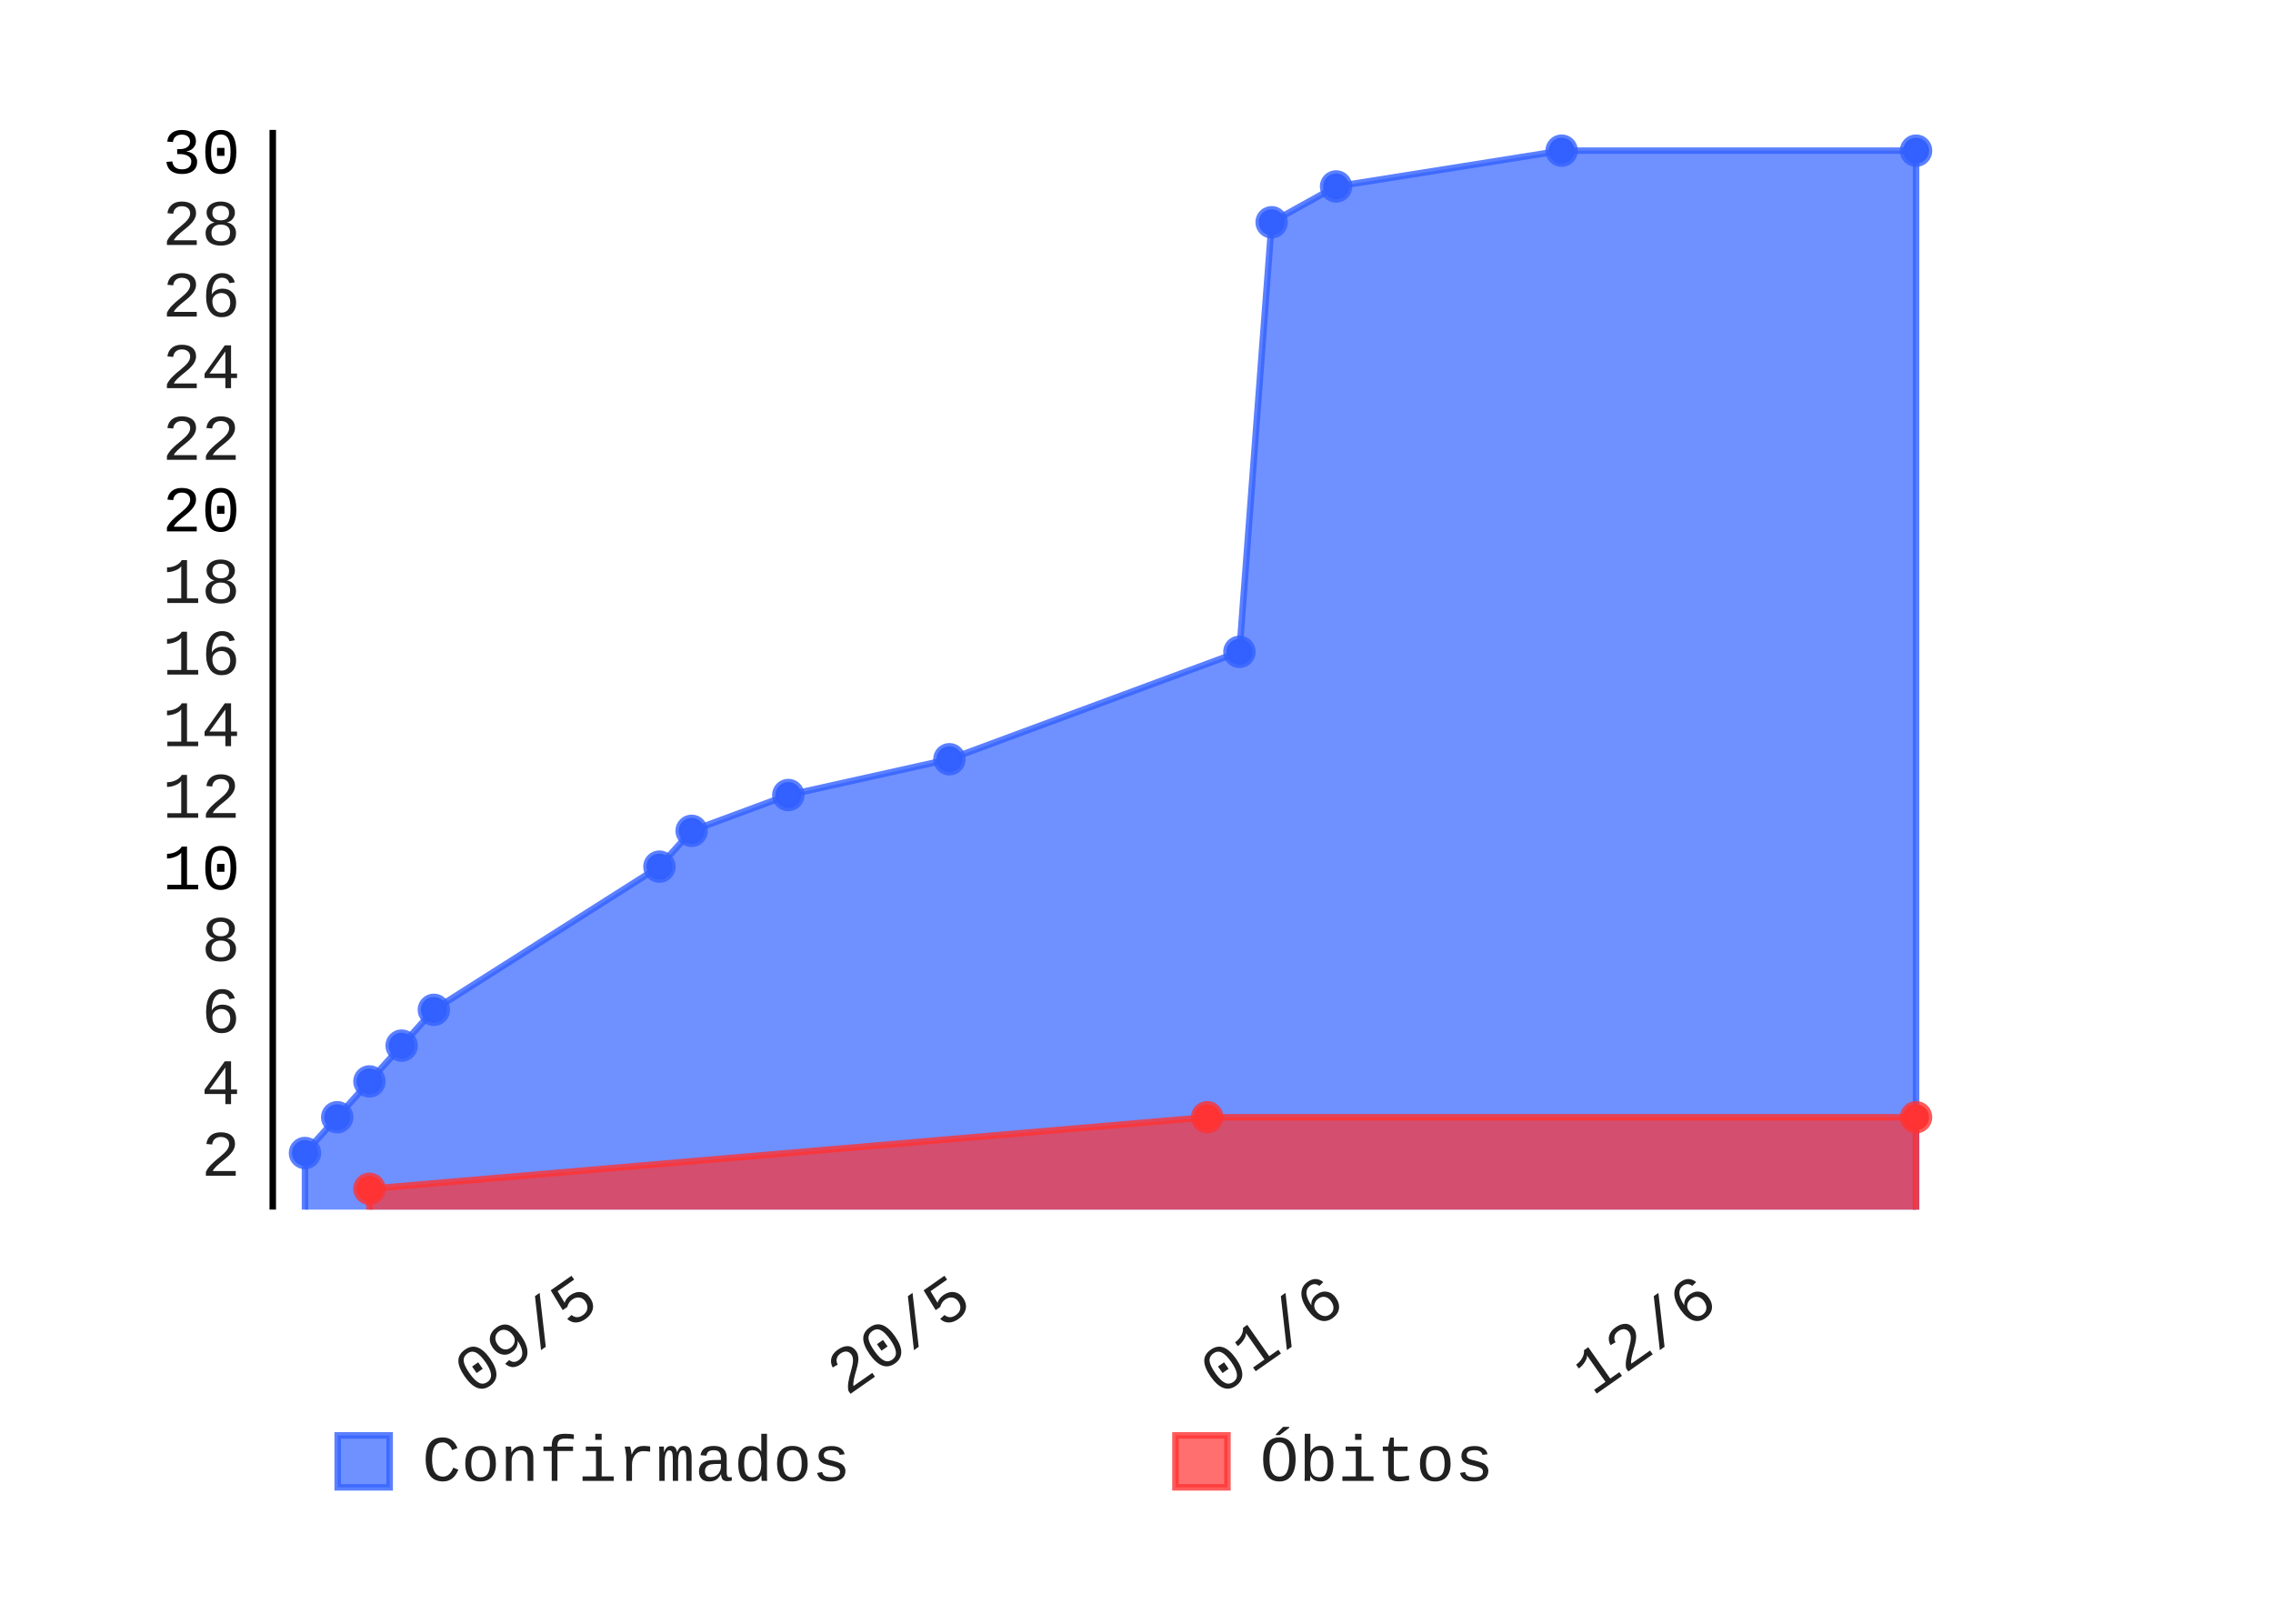
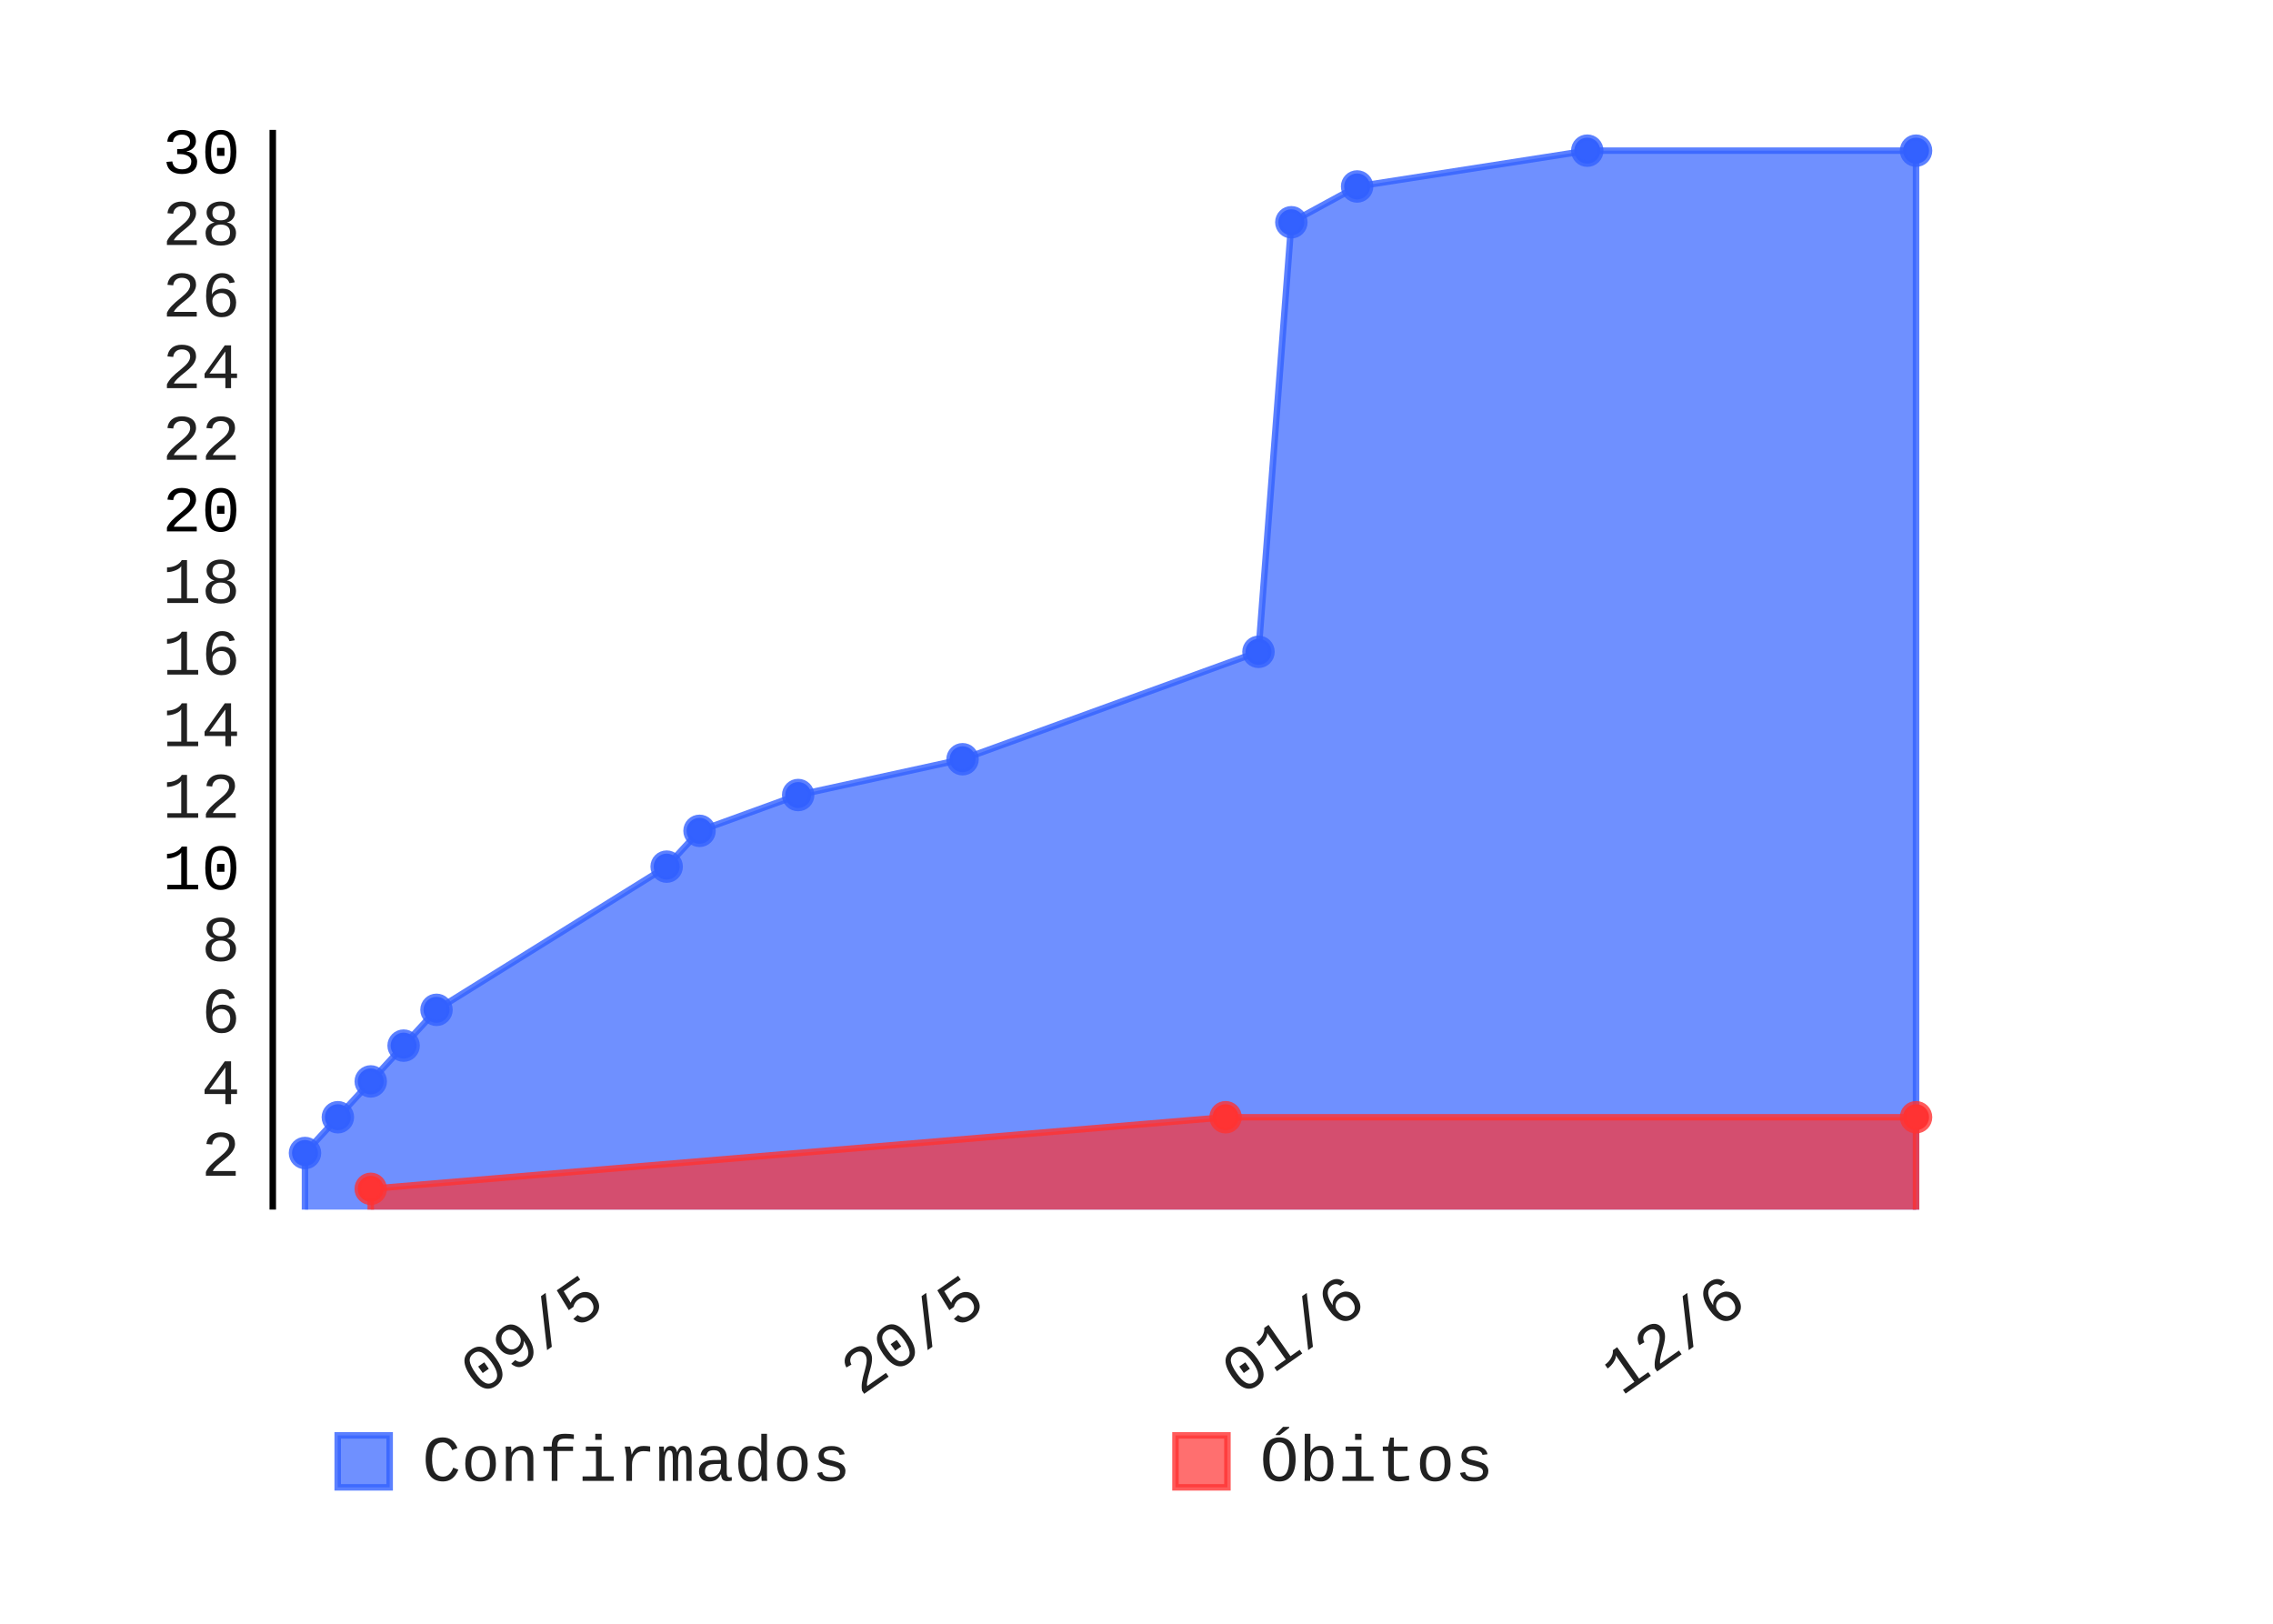
- <svg xmlns="http://www.w3.org/2000/svg" class="pygal-chart" height="250" id="chart-adfb055d-3a97-4dc3-b463-d6a788fca685" viewBox="0 0 350 250" width="350">
+ <svg xmlns="http://www.w3.org/2000/svg" class="pygal-chart" height="250" id="chart-1b5d9c66-4291-4fcd-8237-a8b47cb4821a" viewBox="0 0 350 250" width="350">
  <defs>
-     <style type="text/css">#chart-adfb055d-3a97-4dc3-b463-d6a788fca685{-webkit-user-select:none;-webkit-font-smoothing:antialiased;font-family:Consolas,"Liberation Mono",Menlo,Courier,monospace}#chart-adfb055d-3a97-4dc3-b463-d6a788fca685 .title{font-family:Consolas,"Liberation Mono",Menlo,Courier,monospace;font-size:8px}#chart-adfb055d-3a97-4dc3-b463-d6a788fca685 .legends .legend text{font-family:Consolas,"Liberation Mono",Menlo,Courier,monospace;font-size:10px}#chart-adfb055d-3a97-4dc3-b463-d6a788fca685 .axis text{font-family:Consolas,"Liberation Mono",Menlo,Courier,monospace;font-size:10px}#chart-adfb055d-3a97-4dc3-b463-d6a788fca685 .axis text.major{font-family:Consolas,"Liberation Mono",Menlo,Courier,monospace;font-size:10px}#chart-adfb055d-3a97-4dc3-b463-d6a788fca685 .text-overlay text.value{font-family:Consolas,"Liberation Mono",Menlo,Courier,monospace;font-size:16px}#chart-adfb055d-3a97-4dc3-b463-d6a788fca685 .text-overlay text.label{font-family:Consolas,"Liberation Mono",Menlo,Courier,monospace;font-size:10px}#chart-adfb055d-3a97-4dc3-b463-d6a788fca685 .tooltip{font-family:Consolas,"Liberation Mono",Menlo,Courier,monospace;font-size:12px}#chart-adfb055d-3a97-4dc3-b463-d6a788fca685 text.no_data{font-family:Consolas,"Liberation Mono",Menlo,Courier,monospace;font-size:64px}
- #chart-adfb055d-3a97-4dc3-b463-d6a788fca685{background-color:transparent}#chart-adfb055d-3a97-4dc3-b463-d6a788fca685 path,#chart-adfb055d-3a97-4dc3-b463-d6a788fca685 line,#chart-adfb055d-3a97-4dc3-b463-d6a788fca685 rect,#chart-adfb055d-3a97-4dc3-b463-d6a788fca685 circle{-webkit-transition:150ms;-moz-transition:150ms;transition:150ms}#chart-adfb055d-3a97-4dc3-b463-d6a788fca685 .graph &gt; .background{fill:transparent}#chart-adfb055d-3a97-4dc3-b463-d6a788fca685 .plot &gt; .background{fill:rgba(255,255,255,1)}#chart-adfb055d-3a97-4dc3-b463-d6a788fca685 .graph{fill:rgba(0,0,0,.87)}#chart-adfb055d-3a97-4dc3-b463-d6a788fca685 text.no_data{fill:rgba(0,0,0,1)}#chart-adfb055d-3a97-4dc3-b463-d6a788fca685 .title{fill:rgba(0,0,0,1)}#chart-adfb055d-3a97-4dc3-b463-d6a788fca685 .legends .legend text{fill:rgba(0,0,0,.87)}#chart-adfb055d-3a97-4dc3-b463-d6a788fca685 .legends .legend:hover text{fill:rgba(0,0,0,1)}#chart-adfb055d-3a97-4dc3-b463-d6a788fca685 .axis .line{stroke:rgba(0,0,0,1)}#chart-adfb055d-3a97-4dc3-b463-d6a788fca685 .axis .guide.line{stroke:rgba(0,0,0,.54)}#chart-adfb055d-3a97-4dc3-b463-d6a788fca685 .axis .major.line{stroke:rgba(0,0,0,.87)}#chart-adfb055d-3a97-4dc3-b463-d6a788fca685 .axis text.major{fill:rgba(0,0,0,1)}#chart-adfb055d-3a97-4dc3-b463-d6a788fca685 .axis.y .guides:hover .guide.line,#chart-adfb055d-3a97-4dc3-b463-d6a788fca685 .line-graph .axis.x .guides:hover .guide.line,#chart-adfb055d-3a97-4dc3-b463-d6a788fca685 .stackedline-graph .axis.x .guides:hover .guide.line,#chart-adfb055d-3a97-4dc3-b463-d6a788fca685 .xy-graph .axis.x .guides:hover .guide.line{stroke:rgba(0,0,0,1)}#chart-adfb055d-3a97-4dc3-b463-d6a788fca685 .axis .guides:hover text{fill:rgba(0,0,0,1)}#chart-adfb055d-3a97-4dc3-b463-d6a788fca685 .reactive{fill-opacity:.7;stroke-opacity:.8}#chart-adfb055d-3a97-4dc3-b463-d6a788fca685 .ci{stroke:rgba(0,0,0,.87)}#chart-adfb055d-3a97-4dc3-b463-d6a788fca685 .reactive.active,#chart-adfb055d-3a97-4dc3-b463-d6a788fca685 .active .reactive{fill-opacity:.8;stroke-opacity:.9;stroke-width:4}#chart-adfb055d-3a97-4dc3-b463-d6a788fca685 .ci .reactive.active{stroke-width:1.5}#chart-adfb055d-3a97-4dc3-b463-d6a788fca685 .series text{fill:rgba(0,0,0,1)}#chart-adfb055d-3a97-4dc3-b463-d6a788fca685 .tooltip rect{fill:rgba(255,255,255,1);stroke:rgba(0,0,0,1);-webkit-transition:opacity 150ms;-moz-transition:opacity 150ms;transition:opacity 150ms}#chart-adfb055d-3a97-4dc3-b463-d6a788fca685 .tooltip .label{fill:rgba(0,0,0,.87)}#chart-adfb055d-3a97-4dc3-b463-d6a788fca685 .tooltip .label{fill:rgba(0,0,0,.87)}#chart-adfb055d-3a97-4dc3-b463-d6a788fca685 .tooltip .legend{font-size:.8em;fill:rgba(0,0,0,.54)}#chart-adfb055d-3a97-4dc3-b463-d6a788fca685 .tooltip .x_label{font-size:.6em;fill:rgba(0,0,0,1)}#chart-adfb055d-3a97-4dc3-b463-d6a788fca685 .tooltip .xlink{font-size:.5em;text-decoration:underline}#chart-adfb055d-3a97-4dc3-b463-d6a788fca685 .tooltip .value{font-size:1.5em}#chart-adfb055d-3a97-4dc3-b463-d6a788fca685 .bound{font-size:.5em}#chart-adfb055d-3a97-4dc3-b463-d6a788fca685 .max-value{font-size:.75em;fill:rgba(0,0,0,.54)}#chart-adfb055d-3a97-4dc3-b463-d6a788fca685 .map-element{fill:rgba(255,255,255,1);stroke:rgba(0,0,0,.54) !important}#chart-adfb055d-3a97-4dc3-b463-d6a788fca685 .map-element .reactive{fill-opacity:inherit;stroke-opacity:inherit}#chart-adfb055d-3a97-4dc3-b463-d6a788fca685 .color-0,#chart-adfb055d-3a97-4dc3-b463-d6a788fca685 .color-0 a:visited{stroke:#3361FF;fill:#3361FF}#chart-adfb055d-3a97-4dc3-b463-d6a788fca685 .color-1,#chart-adfb055d-3a97-4dc3-b463-d6a788fca685 .color-1 a:visited{stroke:#FF3333;fill:#FF3333}#chart-adfb055d-3a97-4dc3-b463-d6a788fca685 .text-overlay .color-0 text{fill:black}#chart-adfb055d-3a97-4dc3-b463-d6a788fca685 .text-overlay .color-1 text{fill:black}
- #chart-adfb055d-3a97-4dc3-b463-d6a788fca685 text.no_data{text-anchor:middle}#chart-adfb055d-3a97-4dc3-b463-d6a788fca685 .guide.line{fill:none}#chart-adfb055d-3a97-4dc3-b463-d6a788fca685 .centered{text-anchor:middle}#chart-adfb055d-3a97-4dc3-b463-d6a788fca685 .title{text-anchor:middle}#chart-adfb055d-3a97-4dc3-b463-d6a788fca685 .legends .legend text{fill-opacity:1}#chart-adfb055d-3a97-4dc3-b463-d6a788fca685 .axis.x text{text-anchor:middle}#chart-adfb055d-3a97-4dc3-b463-d6a788fca685 .axis.x:not(.web) text[transform]{text-anchor:start}#chart-adfb055d-3a97-4dc3-b463-d6a788fca685 .axis.x:not(.web) text[transform].backwards{text-anchor:end}#chart-adfb055d-3a97-4dc3-b463-d6a788fca685 .axis.y text{text-anchor:end}#chart-adfb055d-3a97-4dc3-b463-d6a788fca685 .axis.y text[transform].backwards{text-anchor:start}#chart-adfb055d-3a97-4dc3-b463-d6a788fca685 .axis.y2 text{text-anchor:start}#chart-adfb055d-3a97-4dc3-b463-d6a788fca685 .axis.y2 text[transform].backwards{text-anchor:end}#chart-adfb055d-3a97-4dc3-b463-d6a788fca685 .axis .guide.line{stroke-dasharray:4,4}#chart-adfb055d-3a97-4dc3-b463-d6a788fca685 .axis .major.guide.line{stroke-dasharray:6,6}#chart-adfb055d-3a97-4dc3-b463-d6a788fca685 .horizontal .axis.y .guide.line,#chart-adfb055d-3a97-4dc3-b463-d6a788fca685 .horizontal .axis.y2 .guide.line,#chart-adfb055d-3a97-4dc3-b463-d6a788fca685 .vertical .axis.x .guide.line{opacity:0}#chart-adfb055d-3a97-4dc3-b463-d6a788fca685 .horizontal .axis.always_show .guide.line,#chart-adfb055d-3a97-4dc3-b463-d6a788fca685 .vertical .axis.always_show .guide.line{opacity:1 !important}#chart-adfb055d-3a97-4dc3-b463-d6a788fca685 .axis.y .guides:hover .guide.line,#chart-adfb055d-3a97-4dc3-b463-d6a788fca685 .axis.y2 .guides:hover .guide.line,#chart-adfb055d-3a97-4dc3-b463-d6a788fca685 .axis.x .guides:hover .guide.line{opacity:1}#chart-adfb055d-3a97-4dc3-b463-d6a788fca685 .axis .guides:hover text{opacity:1}#chart-adfb055d-3a97-4dc3-b463-d6a788fca685 .nofill{fill:none}#chart-adfb055d-3a97-4dc3-b463-d6a788fca685 .subtle-fill{fill-opacity:.2}#chart-adfb055d-3a97-4dc3-b463-d6a788fca685 .dot{stroke-width:1px;fill-opacity:1}#chart-adfb055d-3a97-4dc3-b463-d6a788fca685 .dot.active{stroke-width:5px}#chart-adfb055d-3a97-4dc3-b463-d6a788fca685 .dot.negative{fill:transparent}#chart-adfb055d-3a97-4dc3-b463-d6a788fca685 text,#chart-adfb055d-3a97-4dc3-b463-d6a788fca685 tspan{stroke:none !important}#chart-adfb055d-3a97-4dc3-b463-d6a788fca685 .series text.active{opacity:1}#chart-adfb055d-3a97-4dc3-b463-d6a788fca685 .tooltip rect{fill-opacity:.95;stroke-width:.5}#chart-adfb055d-3a97-4dc3-b463-d6a788fca685 .tooltip text{fill-opacity:1}#chart-adfb055d-3a97-4dc3-b463-d6a788fca685 .showable{visibility:hidden}#chart-adfb055d-3a97-4dc3-b463-d6a788fca685 .showable.shown{visibility:visible}#chart-adfb055d-3a97-4dc3-b463-d6a788fca685 .gauge-background{fill:rgba(229,229,229,1);stroke:none}#chart-adfb055d-3a97-4dc3-b463-d6a788fca685 .bg-lines{stroke:transparent;stroke-width:2px}</style>
+     <style type="text/css">#chart-1b5d9c66-4291-4fcd-8237-a8b47cb4821a{-webkit-user-select:none;-webkit-font-smoothing:antialiased;font-family:Consolas,"Liberation Mono",Menlo,Courier,monospace}#chart-1b5d9c66-4291-4fcd-8237-a8b47cb4821a .title{font-family:Consolas,"Liberation Mono",Menlo,Courier,monospace;font-size:8px}#chart-1b5d9c66-4291-4fcd-8237-a8b47cb4821a .legends .legend text{font-family:Consolas,"Liberation Mono",Menlo,Courier,monospace;font-size:10px}#chart-1b5d9c66-4291-4fcd-8237-a8b47cb4821a .axis text{font-family:Consolas,"Liberation Mono",Menlo,Courier,monospace;font-size:10px}#chart-1b5d9c66-4291-4fcd-8237-a8b47cb4821a .axis text.major{font-family:Consolas,"Liberation Mono",Menlo,Courier,monospace;font-size:10px}#chart-1b5d9c66-4291-4fcd-8237-a8b47cb4821a .text-overlay text.value{font-family:Consolas,"Liberation Mono",Menlo,Courier,monospace;font-size:16px}#chart-1b5d9c66-4291-4fcd-8237-a8b47cb4821a .text-overlay text.label{font-family:Consolas,"Liberation Mono",Menlo,Courier,monospace;font-size:10px}#chart-1b5d9c66-4291-4fcd-8237-a8b47cb4821a .tooltip{font-family:Consolas,"Liberation Mono",Menlo,Courier,monospace;font-size:12px}#chart-1b5d9c66-4291-4fcd-8237-a8b47cb4821a text.no_data{font-family:Consolas,"Liberation Mono",Menlo,Courier,monospace;font-size:64px}
+ #chart-1b5d9c66-4291-4fcd-8237-a8b47cb4821a{background-color:transparent}#chart-1b5d9c66-4291-4fcd-8237-a8b47cb4821a path,#chart-1b5d9c66-4291-4fcd-8237-a8b47cb4821a line,#chart-1b5d9c66-4291-4fcd-8237-a8b47cb4821a rect,#chart-1b5d9c66-4291-4fcd-8237-a8b47cb4821a circle{-webkit-transition:150ms;-moz-transition:150ms;transition:150ms}#chart-1b5d9c66-4291-4fcd-8237-a8b47cb4821a .graph &gt; .background{fill:transparent}#chart-1b5d9c66-4291-4fcd-8237-a8b47cb4821a .plot &gt; .background{fill:rgba(255,255,255,1)}#chart-1b5d9c66-4291-4fcd-8237-a8b47cb4821a .graph{fill:rgba(0,0,0,.87)}#chart-1b5d9c66-4291-4fcd-8237-a8b47cb4821a text.no_data{fill:rgba(0,0,0,1)}#chart-1b5d9c66-4291-4fcd-8237-a8b47cb4821a .title{fill:rgba(0,0,0,1)}#chart-1b5d9c66-4291-4fcd-8237-a8b47cb4821a .legends .legend text{fill:rgba(0,0,0,.87)}#chart-1b5d9c66-4291-4fcd-8237-a8b47cb4821a .legends .legend:hover text{fill:rgba(0,0,0,1)}#chart-1b5d9c66-4291-4fcd-8237-a8b47cb4821a .axis .line{stroke:rgba(0,0,0,1)}#chart-1b5d9c66-4291-4fcd-8237-a8b47cb4821a .axis .guide.line{stroke:rgba(0,0,0,.54)}#chart-1b5d9c66-4291-4fcd-8237-a8b47cb4821a .axis .major.line{stroke:rgba(0,0,0,.87)}#chart-1b5d9c66-4291-4fcd-8237-a8b47cb4821a .axis text.major{fill:rgba(0,0,0,1)}#chart-1b5d9c66-4291-4fcd-8237-a8b47cb4821a .axis.y .guides:hover .guide.line,#chart-1b5d9c66-4291-4fcd-8237-a8b47cb4821a .line-graph .axis.x .guides:hover .guide.line,#chart-1b5d9c66-4291-4fcd-8237-a8b47cb4821a .stackedline-graph .axis.x .guides:hover .guide.line,#chart-1b5d9c66-4291-4fcd-8237-a8b47cb4821a .xy-graph .axis.x .guides:hover .guide.line{stroke:rgba(0,0,0,1)}#chart-1b5d9c66-4291-4fcd-8237-a8b47cb4821a .axis .guides:hover text{fill:rgba(0,0,0,1)}#chart-1b5d9c66-4291-4fcd-8237-a8b47cb4821a .reactive{fill-opacity:.7;stroke-opacity:.8}#chart-1b5d9c66-4291-4fcd-8237-a8b47cb4821a .ci{stroke:rgba(0,0,0,.87)}#chart-1b5d9c66-4291-4fcd-8237-a8b47cb4821a .reactive.active,#chart-1b5d9c66-4291-4fcd-8237-a8b47cb4821a .active .reactive{fill-opacity:.8;stroke-opacity:.9;stroke-width:4}#chart-1b5d9c66-4291-4fcd-8237-a8b47cb4821a .ci .reactive.active{stroke-width:1.5}#chart-1b5d9c66-4291-4fcd-8237-a8b47cb4821a .series text{fill:rgba(0,0,0,1)}#chart-1b5d9c66-4291-4fcd-8237-a8b47cb4821a .tooltip rect{fill:rgba(255,255,255,1);stroke:rgba(0,0,0,1);-webkit-transition:opacity 150ms;-moz-transition:opacity 150ms;transition:opacity 150ms}#chart-1b5d9c66-4291-4fcd-8237-a8b47cb4821a .tooltip .label{fill:rgba(0,0,0,.87)}#chart-1b5d9c66-4291-4fcd-8237-a8b47cb4821a .tooltip .label{fill:rgba(0,0,0,.87)}#chart-1b5d9c66-4291-4fcd-8237-a8b47cb4821a .tooltip .legend{font-size:.8em;fill:rgba(0,0,0,.54)}#chart-1b5d9c66-4291-4fcd-8237-a8b47cb4821a .tooltip .x_label{font-size:.6em;fill:rgba(0,0,0,1)}#chart-1b5d9c66-4291-4fcd-8237-a8b47cb4821a .tooltip .xlink{font-size:.5em;text-decoration:underline}#chart-1b5d9c66-4291-4fcd-8237-a8b47cb4821a .tooltip .value{font-size:1.5em}#chart-1b5d9c66-4291-4fcd-8237-a8b47cb4821a .bound{font-size:.5em}#chart-1b5d9c66-4291-4fcd-8237-a8b47cb4821a .max-value{font-size:.75em;fill:rgba(0,0,0,.54)}#chart-1b5d9c66-4291-4fcd-8237-a8b47cb4821a .map-element{fill:rgba(255,255,255,1);stroke:rgba(0,0,0,.54) !important}#chart-1b5d9c66-4291-4fcd-8237-a8b47cb4821a .map-element .reactive{fill-opacity:inherit;stroke-opacity:inherit}#chart-1b5d9c66-4291-4fcd-8237-a8b47cb4821a .color-0,#chart-1b5d9c66-4291-4fcd-8237-a8b47cb4821a .color-0 a:visited{stroke:#3361FF;fill:#3361FF}#chart-1b5d9c66-4291-4fcd-8237-a8b47cb4821a .color-1,#chart-1b5d9c66-4291-4fcd-8237-a8b47cb4821a .color-1 a:visited{stroke:#FF3333;fill:#FF3333}#chart-1b5d9c66-4291-4fcd-8237-a8b47cb4821a .text-overlay .color-0 text{fill:black}#chart-1b5d9c66-4291-4fcd-8237-a8b47cb4821a .text-overlay .color-1 text{fill:black}
+ #chart-1b5d9c66-4291-4fcd-8237-a8b47cb4821a text.no_data{text-anchor:middle}#chart-1b5d9c66-4291-4fcd-8237-a8b47cb4821a .guide.line{fill:none}#chart-1b5d9c66-4291-4fcd-8237-a8b47cb4821a .centered{text-anchor:middle}#chart-1b5d9c66-4291-4fcd-8237-a8b47cb4821a .title{text-anchor:middle}#chart-1b5d9c66-4291-4fcd-8237-a8b47cb4821a .legends .legend text{fill-opacity:1}#chart-1b5d9c66-4291-4fcd-8237-a8b47cb4821a .axis.x text{text-anchor:middle}#chart-1b5d9c66-4291-4fcd-8237-a8b47cb4821a .axis.x:not(.web) text[transform]{text-anchor:start}#chart-1b5d9c66-4291-4fcd-8237-a8b47cb4821a .axis.x:not(.web) text[transform].backwards{text-anchor:end}#chart-1b5d9c66-4291-4fcd-8237-a8b47cb4821a .axis.y text{text-anchor:end}#chart-1b5d9c66-4291-4fcd-8237-a8b47cb4821a .axis.y text[transform].backwards{text-anchor:start}#chart-1b5d9c66-4291-4fcd-8237-a8b47cb4821a .axis.y2 text{text-anchor:start}#chart-1b5d9c66-4291-4fcd-8237-a8b47cb4821a .axis.y2 text[transform].backwards{text-anchor:end}#chart-1b5d9c66-4291-4fcd-8237-a8b47cb4821a .axis .guide.line{stroke-dasharray:4,4}#chart-1b5d9c66-4291-4fcd-8237-a8b47cb4821a .axis .major.guide.line{stroke-dasharray:6,6}#chart-1b5d9c66-4291-4fcd-8237-a8b47cb4821a .horizontal .axis.y .guide.line,#chart-1b5d9c66-4291-4fcd-8237-a8b47cb4821a .horizontal .axis.y2 .guide.line,#chart-1b5d9c66-4291-4fcd-8237-a8b47cb4821a .vertical .axis.x .guide.line{opacity:0}#chart-1b5d9c66-4291-4fcd-8237-a8b47cb4821a .horizontal .axis.always_show .guide.line,#chart-1b5d9c66-4291-4fcd-8237-a8b47cb4821a .vertical .axis.always_show .guide.line{opacity:1 !important}#chart-1b5d9c66-4291-4fcd-8237-a8b47cb4821a .axis.y .guides:hover .guide.line,#chart-1b5d9c66-4291-4fcd-8237-a8b47cb4821a .axis.y2 .guides:hover .guide.line,#chart-1b5d9c66-4291-4fcd-8237-a8b47cb4821a .axis.x .guides:hover .guide.line{opacity:1}#chart-1b5d9c66-4291-4fcd-8237-a8b47cb4821a .axis .guides:hover text{opacity:1}#chart-1b5d9c66-4291-4fcd-8237-a8b47cb4821a .nofill{fill:none}#chart-1b5d9c66-4291-4fcd-8237-a8b47cb4821a .subtle-fill{fill-opacity:.2}#chart-1b5d9c66-4291-4fcd-8237-a8b47cb4821a .dot{stroke-width:1px;fill-opacity:1}#chart-1b5d9c66-4291-4fcd-8237-a8b47cb4821a .dot.active{stroke-width:5px}#chart-1b5d9c66-4291-4fcd-8237-a8b47cb4821a .dot.negative{fill:transparent}#chart-1b5d9c66-4291-4fcd-8237-a8b47cb4821a text,#chart-1b5d9c66-4291-4fcd-8237-a8b47cb4821a tspan{stroke:none !important}#chart-1b5d9c66-4291-4fcd-8237-a8b47cb4821a .series text.active{opacity:1}#chart-1b5d9c66-4291-4fcd-8237-a8b47cb4821a .tooltip rect{fill-opacity:.95;stroke-width:.5}#chart-1b5d9c66-4291-4fcd-8237-a8b47cb4821a .tooltip text{fill-opacity:1}#chart-1b5d9c66-4291-4fcd-8237-a8b47cb4821a .showable{visibility:hidden}#chart-1b5d9c66-4291-4fcd-8237-a8b47cb4821a .showable.shown{visibility:visible}#chart-1b5d9c66-4291-4fcd-8237-a8b47cb4821a .gauge-background{fill:rgba(229,229,229,1);stroke:none}#chart-1b5d9c66-4291-4fcd-8237-a8b47cb4821a .bg-lines{stroke:transparent;stroke-width:2px}</style>
  </defs>
  <g class="graph datetimeline-graph vertical">
    <rect class="background" height="250" width="350" x="0" y="0" />
    <g class="plot" transform="translate(42, 20)">
      <rect class="background" height="166.234" width="258.0" x="0" y="0" />
      <g class="axis y">
        <g class="guides">
          <text class="" x="-5" y="161.026">2</text>
        </g>
        <g class="guides">
          <text class="" x="-5" y="150.002">4</text>
        </g>
        <g class="guides">
          <text class="" x="-5" y="138.979">6</text>
        </g>
        <g class="guides">
          <text class="" x="-5" y="127.955">8</text>
        </g>
        <g class="guides">
          <text class="major" x="-5" y="116.932">10</text>
        </g>
        <g class="guides">
          <text class="" x="-5" y="105.908">12</text>
        </g>
        <g class="guides">
          <text class="" x="-5" y="94.885">14</text>
        </g>
        <g class="guides">
          <text class="" x="-5" y="83.861">16</text>
        </g>
        <g class="guides">
          <text class="" x="-5" y="72.838">18</text>
        </g>
        <g class="guides">
          <text class="major" x="-5" y="61.814">20</text>
        </g>
        <g class="guides">
          <text class="" x="-5" y="50.791">22</text>
        </g>
        <g class="guides">
          <text class="" x="-5" y="39.767">24</text>
        </g>
        <g class="guides">
          <text class="" x="-5" y="28.744">26</text>
        </g>
        <g class="guides">
          <text class="" x="-5" y="17.72">28</text>
        </g>
        <g class="guides">
          <text class="major" x="-5" y="6.697">30</text>
        </g>
      </g>
      <g class="axis x">
        <path class="line" d="M0 0 v166.234" />
        <g class="guides">
-           <path class="guide line" d="M50.626 0 v166.234" />
-           <text class="backwards" transform="rotate(325 50.62607 181.2342)" x="50.626" y="181.234">09/5</text>
+           <path class="guide line" d="M51.558 0 v166.234" />
+           <text class="backwards" transform="rotate(325 51.558 181.2342)" x="51.558" y="181.234">09/5</text>
        </g>
        <g class="guides">
-           <path class="guide line" d="M108.051 0 v166.234" />
-           <text class="backwards" transform="rotate(325 108.0513 181.2342)" x="108.051" y="181.234">20/5</text>
+           <path class="guide line" d="M110.155 0 v166.234" />
+           <text class="backwards" transform="rotate(325 110.1552 181.2342)" x="110.155" y="181.234">20/5</text>
        </g>
        <g class="guides">
-           <path class="guide line" d="M165.476 0 v166.234" />
-           <text class="backwards" transform="rotate(325 165.4765 181.2342)" x="165.476" y="181.234">01/6</text>
+           <path class="guide line" d="M168.752 0 v166.234" />
+           <text class="backwards" transform="rotate(325 168.7523 181.2342)" x="168.752" y="181.234">01/6</text>
        </g>
        <g class="guides">
-           <path class="guide line" d="M222.902 0 v166.234" />
-           <text class="backwards" transform="rotate(325 222.9017 181.2342)" x="222.902" y="181.234">12/6</text>
+           <path class="guide line" d="M227.349 0 v166.234" />
+           <text class="backwards" transform="rotate(325 227.3495 181.2342)" x="227.349" y="181.234">12/6</text>
        </g>
      </g>
      <g class="series serie-0 color-0">
-         <path class="line reactive" d="M4.962 166.234 L4.962 157.526 9.923 152.014 14.885 146.502 19.846 140.99 24.808 135.479 59.538 113.432 64.5 107.92 79.385 102.408 104.192 96.896 148.846 80.361 153.808 14.22 163.731 8.709 198.462 3.197 253.038 3.197 253.038 166.234" />
+         <path class="line reactive" d="M4.962 166.234 L4.962 157.526 10.024 152.014 15.087 146.502 20.15 140.99 25.213 135.479 60.652 113.432 65.715 107.92 80.903 102.408 106.217 96.896 151.783 80.361 156.845 14.22 166.971 8.709 202.411 3.197 253.038 3.197 253.038 166.234" />
      </g>
      <g class="series serie-1 color-1">
-         <path class="line reactive" d="M14.885 166.234 L14.885 163.037 143.885 152.014 253.038 152.014 253.038 166.234" />
+         <path class="line reactive" d="M15.087 166.234 L15.087 163.037 146.72 152.014 253.038 152.014 253.038 166.234" />
      </g>
    </g>
    <g class="titles" />
    <g class="plot overlay" transform="translate(42, 20)">
      <g class="series serie-0 color-0">
        <g class="dots">
          <circle class="dot reactive tooltip-trigger" cx="4.962" cy="157.526" r="2" />
        </g>
        <g class="dots">
-           <circle class="dot reactive tooltip-trigger" cx="9.923" cy="152.014" r="2" />
+           <circle class="dot reactive tooltip-trigger" cx="10.024" cy="152.014" r="2" />
        </g>
        <g class="dots">
-           <circle class="dot reactive tooltip-trigger" cx="14.885" cy="146.502" r="2" />
+           <circle class="dot reactive tooltip-trigger" cx="15.087" cy="146.502" r="2" />
        </g>
        <g class="dots">
-           <circle class="dot reactive tooltip-trigger" cx="19.846" cy="140.99" r="2" />
+           <circle class="dot reactive tooltip-trigger" cx="20.15" cy="140.99" r="2" />
        </g>
        <g class="dots">
-           <circle class="dot reactive tooltip-trigger" cx="24.808" cy="135.479" r="2" />
+           <circle class="dot reactive tooltip-trigger" cx="25.213" cy="135.479" r="2" />
        </g>
        <g class="dots">
-           <circle class="dot reactive tooltip-trigger" cx="59.538" cy="113.432" r="2" />
+           <circle class="dot reactive tooltip-trigger" cx="60.652" cy="113.432" r="2" />
        </g>
        <g class="dots">
-           <circle class="dot reactive tooltip-trigger" cx="64.5" cy="107.92" r="2" />
+           <circle class="dot reactive tooltip-trigger" cx="65.715" cy="107.92" r="2" />
        </g>
        <g class="dots">
-           <circle class="dot reactive tooltip-trigger" cx="79.385" cy="102.408" r="2" />
+           <circle class="dot reactive tooltip-trigger" cx="80.903" cy="102.408" r="2" />
        </g>
        <g class="dots">
-           <circle class="dot reactive tooltip-trigger" cx="104.192" cy="96.896" r="2" />
+           <circle class="dot reactive tooltip-trigger" cx="106.217" cy="96.896" r="2" />
        </g>
        <g class="dots">
-           <circle class="dot reactive tooltip-trigger" cx="148.846" cy="80.361" r="2" />
+           <circle class="dot reactive tooltip-trigger" cx="151.783" cy="80.361" r="2" />
        </g>
        <g class="dots">
-           <circle class="dot reactive tooltip-trigger" cx="153.808" cy="14.22" r="2" />
+           <circle class="dot reactive tooltip-trigger" cx="156.845" cy="14.22" r="2" />
        </g>
        <g class="dots">
-           <circle class="dot reactive tooltip-trigger" cx="163.731" cy="8.709" r="2" />
+           <circle class="dot reactive tooltip-trigger" cx="166.971" cy="8.709" r="2" />
        </g>
        <g class="dots">
-           <circle class="dot reactive tooltip-trigger" cx="198.462" cy="3.197" r="2" />
+           <circle class="dot reactive tooltip-trigger" cx="202.411" cy="3.197" r="2" />
        </g>
        <g class="dots">
          <circle class="dot reactive tooltip-trigger" cx="253.038" cy="3.197" r="2" />
        </g>
      </g>
      <g class="series serie-1 color-1">
        <g class="dots">
-           <circle class="dot reactive tooltip-trigger" cx="14.885" cy="163.037" r="2" />
+           <circle class="dot reactive tooltip-trigger" cx="15.087" cy="163.037" r="2" />
        </g>
        <g class="dots">
-           <circle class="dot reactive tooltip-trigger" cx="143.885" cy="152.014" r="2" />
+           <circle class="dot reactive tooltip-trigger" cx="146.72" cy="152.014" r="2" />
        </g>
        <g class="dots">
          <circle class="dot reactive tooltip-trigger" cx="253.038" cy="152.014" r="2" />
        </g>
      </g>
    </g>
    <g class="plot text-overlay" transform="translate(42, 20)">
      <g class="series serie-0 color-0" />
      <g class="series serie-1 color-1" />
    </g>
    <g class="plot tooltip-overlay" transform="translate(42, 20)">
      <g class="tooltip" style="opacity: 0" transform="translate(0 0)">
        <rect class="tooltip-box" height="0" rx="10" ry="10" width="0" />
        <g class="text" />
      </g>
    </g>
    <g class="legends" transform="translate(52, 220)">
      <g class="legend reactive activate-serie" id="activate-serie-0">
        <rect class="color-0 reactive" height="8" width="8" x="0.0" y="1.0" />
        <text x="13.0" y="8.0">Confirmados</text>
      </g>
      <g class="legend reactive activate-serie" id="activate-serie-1">
        <rect class="color-1 reactive" height="8" width="8" x="129.0" y="1.0" />
        <text x="142.0" y="8.0">Óbitos</text>
      </g>
    </g>
  </g>
</svg>
